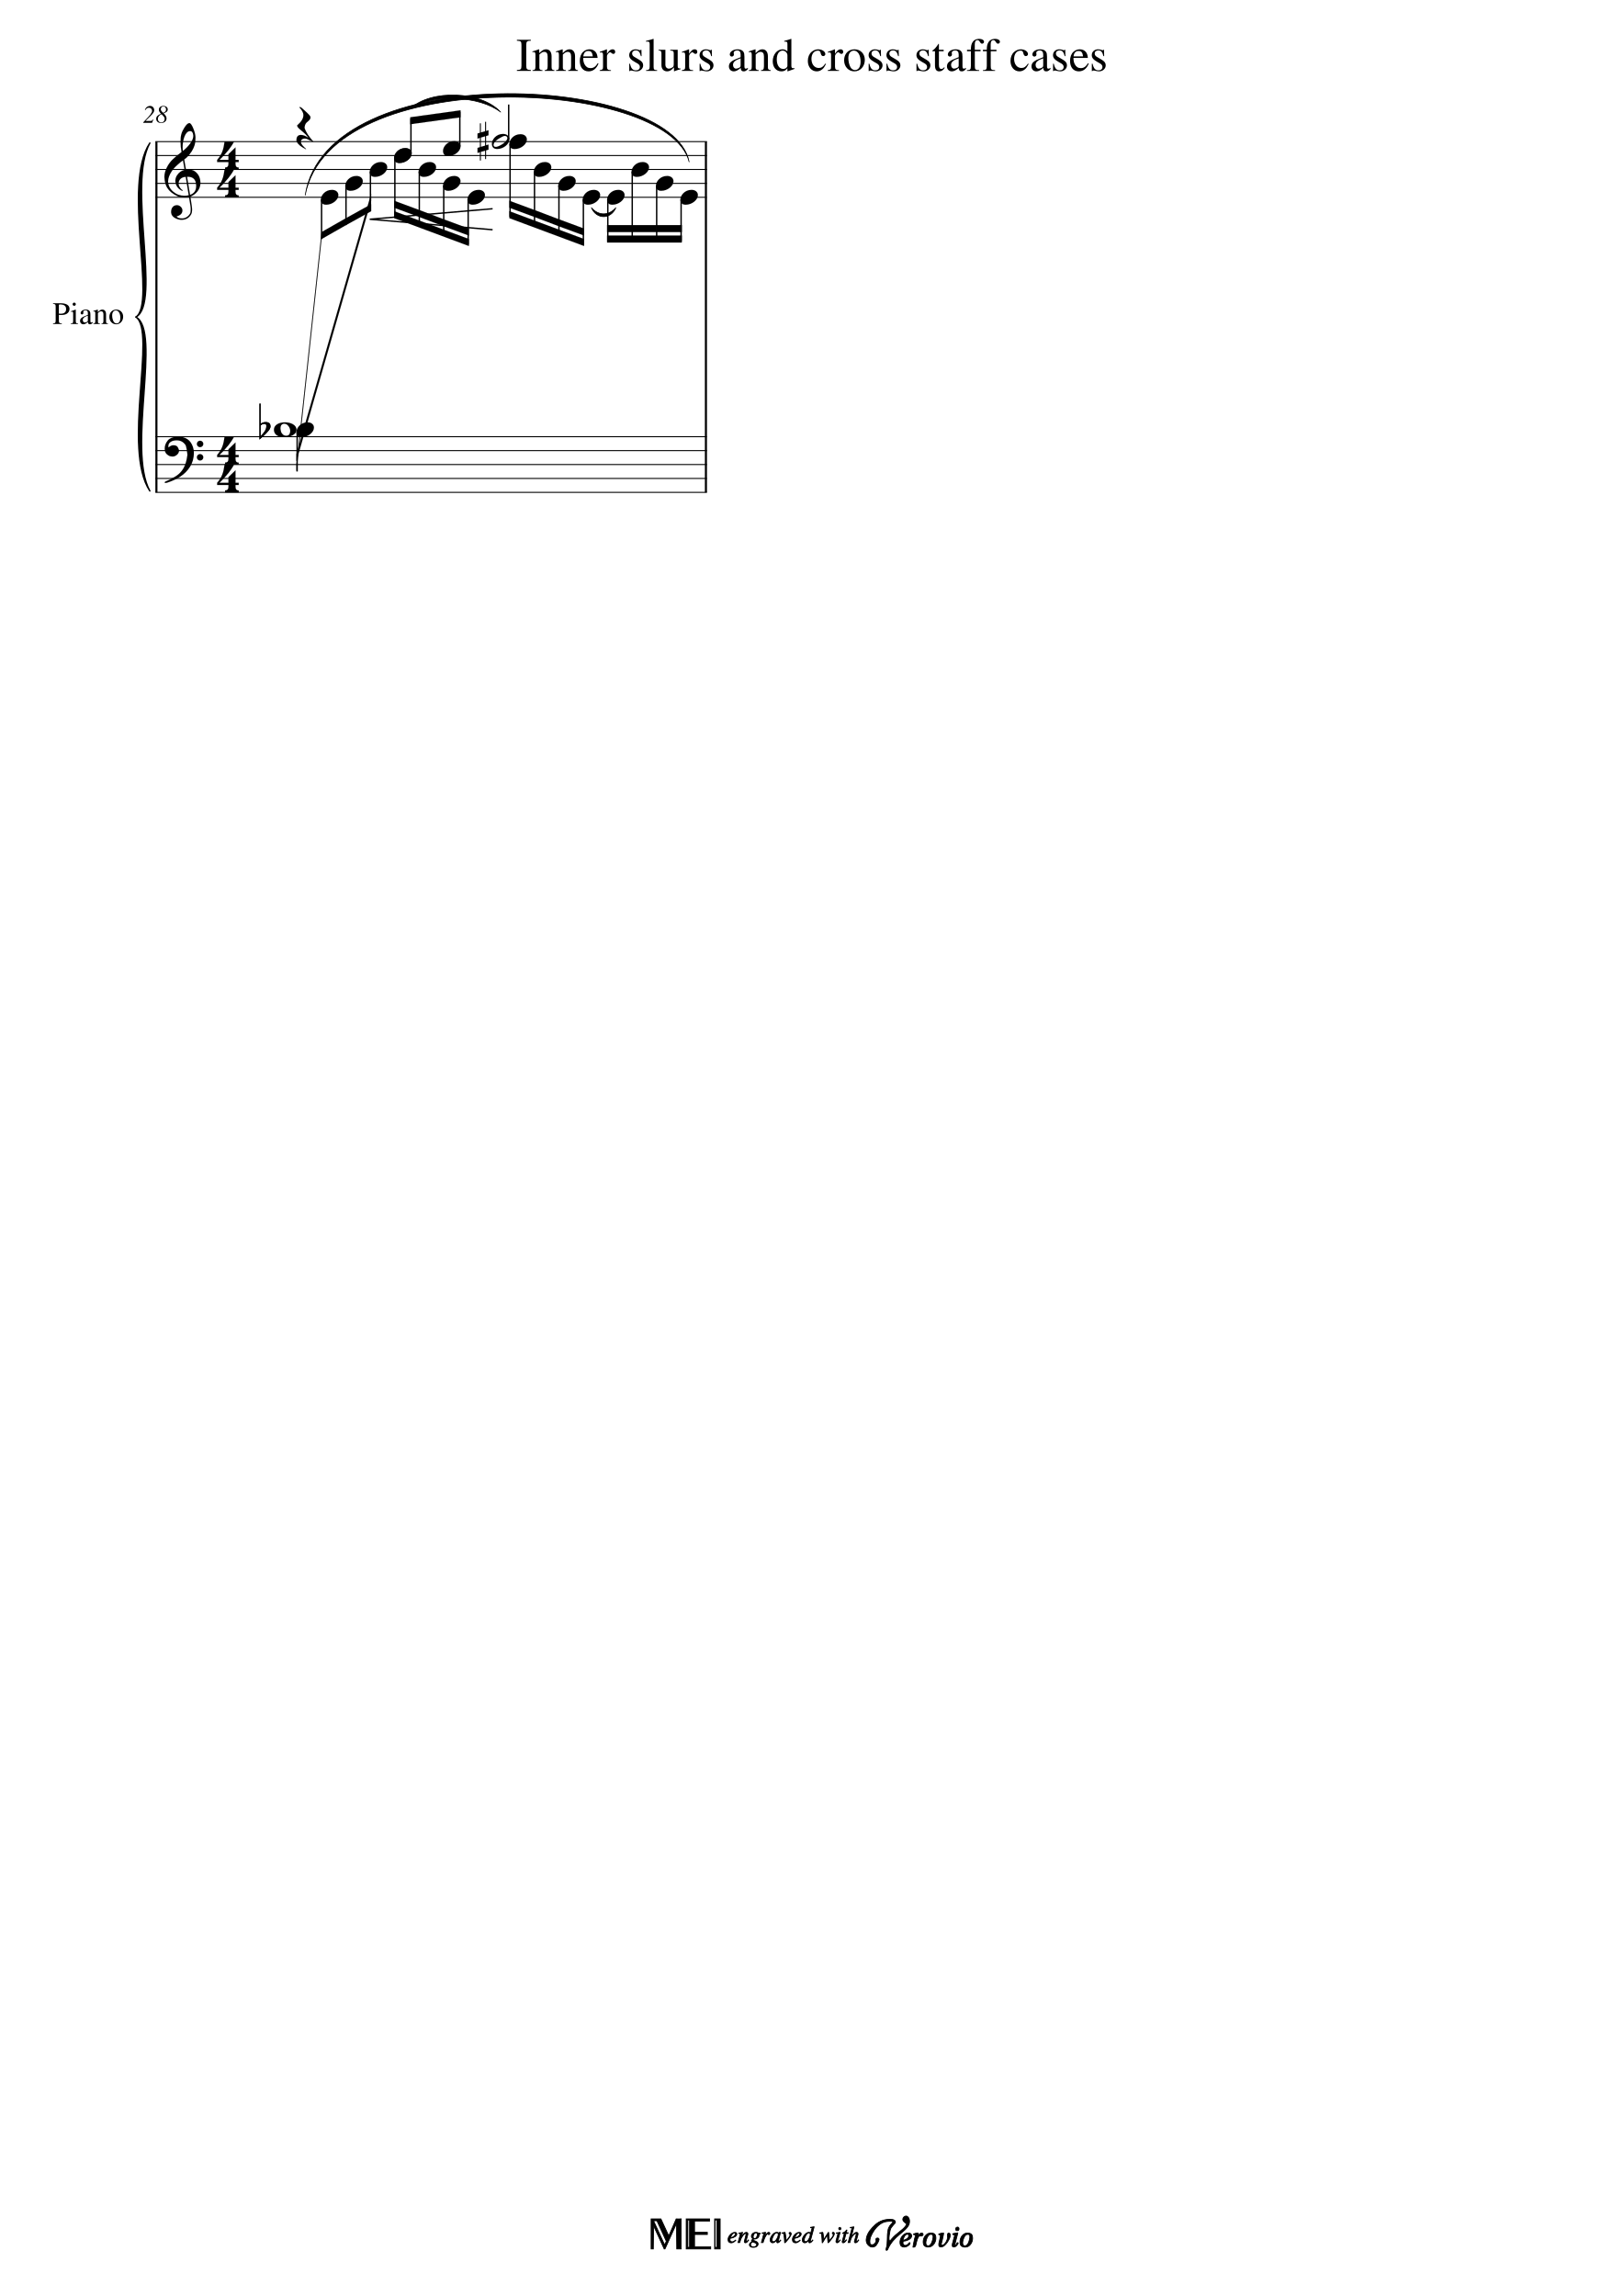
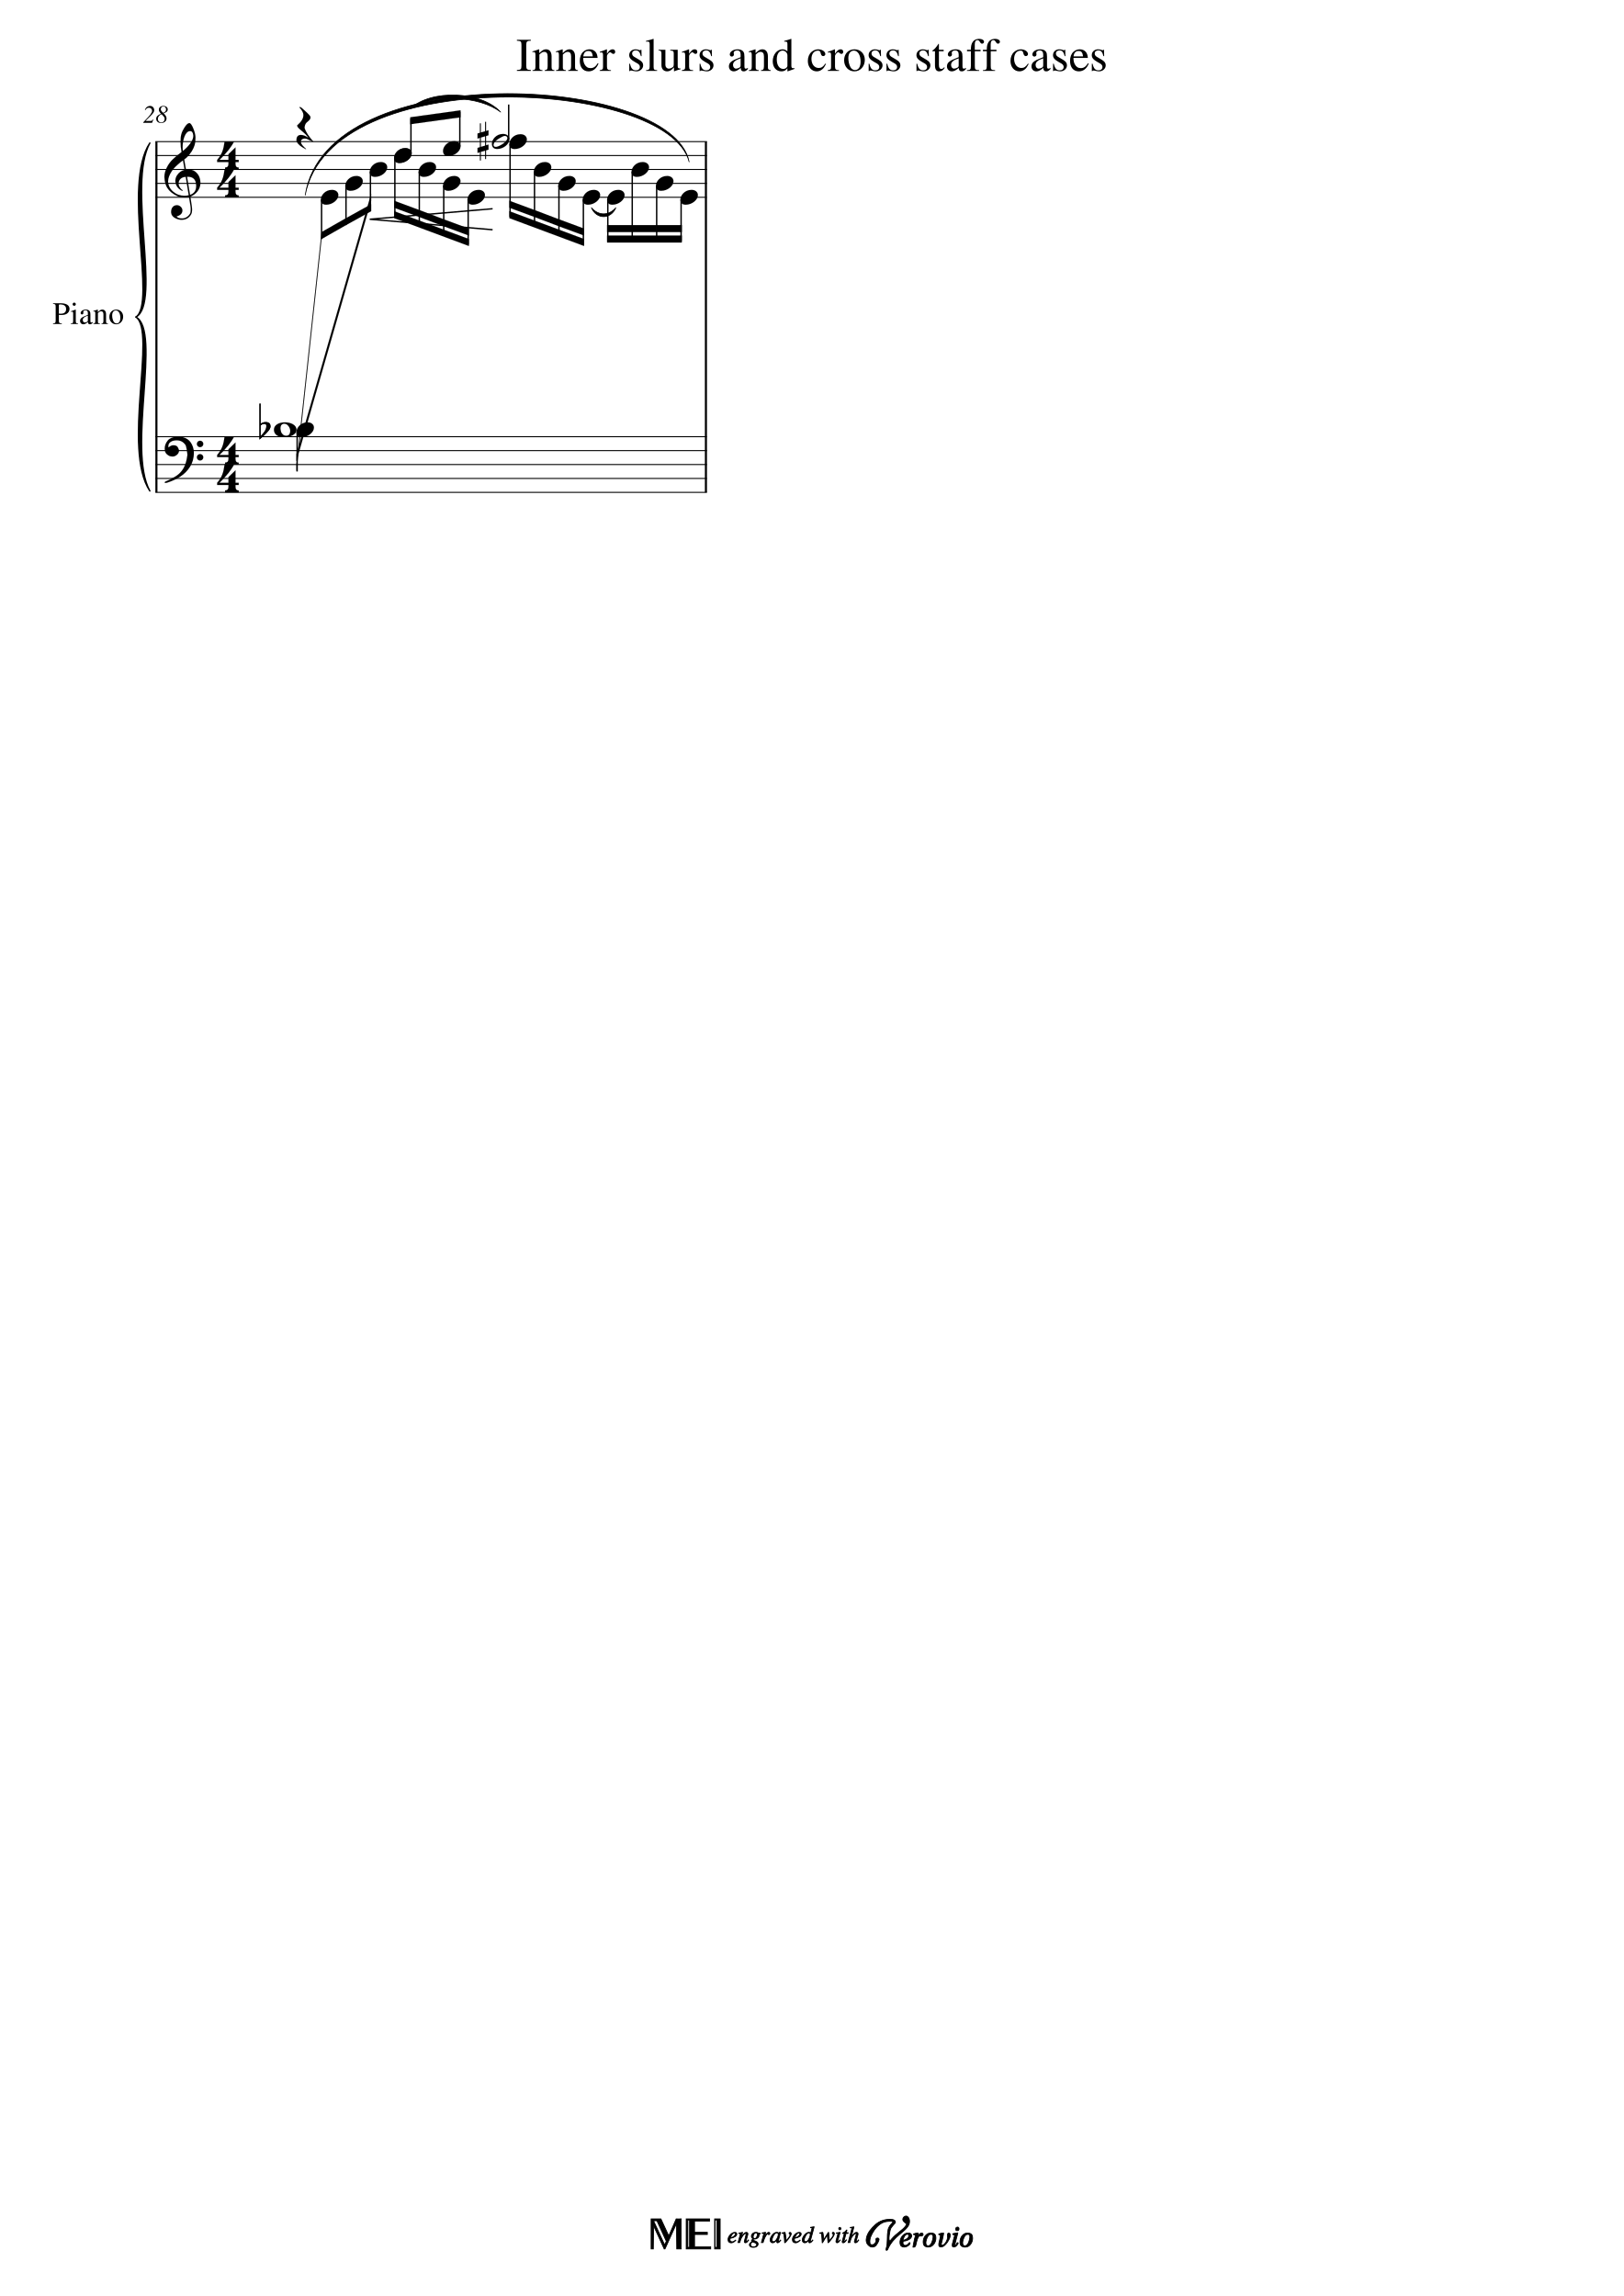
<svg xmlns="http://www.w3.org/2000/svg" xmlns:xlink="http://www.w3.org/1999/xlink" width="2100px" height="2970px" version="1.1" overflow="visible" id="docid">
  <defs>
    <g id="E050-docid">
      <path transform="scale(1,-1)" d="M441 -245c-23 -4 -48 -6 -76 -6c-59 0 -102 7 -130 20c-88 42 -150 93 -187 154c-26 44 -43 103 -48 176c0 6 -1 13 -1 19c0 54 15 111 45 170c29 57 65 106 110 148s96 85 153 127c-3 16 -8 46 -13 92c-4 43 -5 73 -5 89c0 117 16 172 69 257c34 54 64 82 89 82 c21 0 43 -30 69 -92s39 -115 41 -159v-15c0 -109 -21 -162 -67 -241c-13 -20 -63 -90 -98 -118c-13 -9 -25 -19 -37 -29l31 -181c8 1 18 2 28 2c58 0 102 -12 133 -35c59 -43 92 -104 98 -184c1 -7 1 -15 1 -22c0 -123 -87 -209 -181 -248c8 -57 17 -110 25 -162 c5 -31 6 -58 6 -80c0 -30 -5 -53 -14 -70c-35 -64 -88 -99 -158 -103c-5 0 -11 -1 -16 -1c-37 0 -72 10 -108 27c-50 24 -77 59 -80 105v11c0 29 7 55 20 76c18 28 45 42 79 44h6c49 0 93 -42 97 -87v-9c0 -51 -34 -86 -105 -106c17 -24 51 -36 102 -36c62 0 116 43 140 85 c9 16 13 41 13 74c0 20 -1 42 -5 67c-8 53 -18 106 -26 159zM461 939c-95 0 -135 -175 -135 -286c0 -24 2 -48 5 -71c50 39 92 82 127 128c40 53 60 100 60 140v8c-4 53 -22 81 -55 81h-2zM406 119l54 -326c73 25 110 78 110 161c0 7 0 15 -1 23c-7 95 -57 142 -151 142h-12 zM382 117c-72 -2 -128 -47 -128 -120v-7c2 -46 43 -99 75 -115c-3 -2 -7 -5 -10 -10c-70 33 -116 88 -123 172v11c0 68 44 126 88 159c23 17 49 29 78 36l-29 170c-21 -13 -52 -37 -92 -73c-50 -44 -86 -84 -109 -119c-45 -69 -67 -130 -67 -182v-13c5 -68 35 -127 93 -176 s125 -73 203 -73c25 0 50 3 75 9c-19 111 -36 221 -54 331z" />
    </g>
    <g id="E084-docid">
      <path transform="scale(1,-1)" d="M20 -78c84 97 114 180 134 329h170c-13 -32 -82 -132 -99 -151l-84 -97c-33 -36 -59 -63 -80 -81h162v102l127 123v-225h57v-39h-57v-34c0 -43 19 -65 57 -65v-34h-244v36c48 0 60 26 60 70v27h-203v39z" />
    </g>
    <g id="E4E5-docid">
      <path transform="scale(1,-1)" d="M107 292c-13 24 -30 49 -52 71c-1 1 0 2 0 3l-2 2c3 3 4 4 6 4c12 0 26 -7 40 -20s44 -40 89 -81c26 -24 28 -29 46 -47c4 -4 8 -9 10 -14c6 -8 8 -16 8 -27c0 -19 -12 -40 -36 -61c-28 -23 -49 -38 -61 -73c-4 -11 -7 -27 -10 -50c13 -43 34 -83 59 -121 c31 -47 59 -79 101 -129c-8 0 -26 7 -54 20l-62 29l-21 6l-23 1c-25 0 -45 -10 -60 -30l-4 -14l-1 -12c0 -33 20 -56 39 -78c8 -9 17 -18 26 -26c17 -15 27 -24 28 -30l-3 -3c-11 5 -19 10 -25 15c-9 3 -37 21 -45 26c-24 14 -45 32 -63 51c-19 21 -37 44 -37 71 c0 63 27 95 80 95c41 0 86 -18 136 -52c-19 26 -37 48 -55 66c-23 23 -48 44 -73 65c-28 23 -47 40 -58 53s-17 26 -18 39c75 64 113 125 113 183c0 27 -7 48 -18 68z" />
    </g>
    <g id="E0A4-docid">
      <path transform="scale(1,-1)" d="M0 -39c0 68 73 172 200 172c66 0 114 -37 114 -95c0 -84 -106 -171 -218 -171c-64 0 -96 30 -96 94z" />
    </g>
    <g id="E0A3-docid">
      <path transform="scale(1,-1)" d="M278 64c0 22 -17 39 -43 39c-12 0 -26 -3 -41 -10c-85 -43 -165 -94 -165 -156c5 -25 15 -32 49 -32c67 11 200 95 200 159zM0 -36c0 68 73 174 200 174c66 0 114 -39 114 -97c0 -84 -106 -173 -218 -173c-64 0 -96 32 -96 96z" />
    </g>
    <g id="E262-docid">
      <path transform="scale(1,-1)" d="M136 186v169h17v-164l44 14v-91l-44 -14v-165l44 12v-91l-44 -13v-155h-17v150l-76 -22v-155h-17v149l-43 -13v90l43 14v167l-43 -14v92l43 13v169h17v-163zM60 73v-167l76 22v168z" />
    </g>
    <g id="E062-docid">
      <path transform="scale(1,-1)" d="M582 -120c0 32 26 58 58 58s58 -26 58 -58s-26 -58 -58 -58s-58 26 -58 58zM582 120c0 32 26 58 58 58s58 -26 58 -58s-26 -58 -58 -58s-58 26 -58 58zM158 96c51 0 73 -14 88 -49l16 -39c0 -17 -2 -30 -7 -40c-3 -11 -10 -21 -19 -31c-17 -18 -49 -43 -84 -43 c-55 0 -77 13 -112 44c-24 21 -35 55 -35 100c0 46 14 81 32 112c30 52 71 79 137 93l36 6l26 2c154 0 235 -68 274 -182c11 -32 18 -68 18 -107c0 -103 -26 -182 -68 -250c-89 -145 -234 -230 -412 -288l-30 -5c-9 0 -14 3 -14 8c3 10 5 11 10 16c35 15 70 30 96 44l78 43 c96 57 162 136 197 258c9 33 17 60 22 100c3 22 5 35 6 39c-7 69 -16 115 -23 140s-4 22 -16 40c-8 12 -19 23 -31 34c-24 21 -62 44 -118 44c-48 0 -84 -8 -113 -28c-28 -19 -42 -44 -42 -73v-16c2 -5 3 -9 4 -11c24 22 52 39 84 39z" />
    </g>
    <g id="E260-docid">
      <path transform="scale(1,-1)" d="M20 110c32 16 54 27 93 27c26 0 35 -3 54 -13c13 -7 24 -20 27 -38l4 -25c0 -28 -16 -57 -45 -89c-23 -25 -39 -44 -65 -68l-88 -79v644h20v-359zM90 106c-32 0 -48 -10 -70 -29v-194c31 31 54 59 71 84c21 32 32 59 32 84c0 9 1 16 1 20c0 14 -3 21 -11 30l-8 3z" />
    </g>
    <g id="E0A2-docid">
      <path transform="scale(1,-1)" d="M198 133c102 0 207 -45 207 -133c0 -92 -118 -133 -227 -133c-101 0 -178 46 -178 133c0 88 93 133 198 133zM293 -21c0 14 -3 29 -8 44c-7 20 -18 38 -33 54c-20 21 -43 31 -68 31l-20 -2c-15 -5 -27 -14 -36 -28c-4 -9 -6 -17 -8 -24s-3 -16 -3 -27c0 -15 3 -34 9 -57 s18 -41 34 -55c15 -15 36 -23 62 -23c4 0 10 1 18 2c19 5 32 15 40 30s13 34 13 55z" />
    </g>
  </defs>
  <style type="text/css">#docid g.ending, #docid g.fing, #docid g.reh, #docid g.tempo {font-weight:bold;}#docid g.dir, #docid g.dynam, #docid g.mNum {font-style:italic;}#docid g.label {font-weight:normal;}#docid ellipse, #docid path, #docid polygon, #docid polyline, #docid rect {stroke:currentColor}</style>
  <svg class="definition-scale" color="black" font-family="Times, serif" viewBox="0 0 21000 29700">
    <g class="page-margin" transform="translate(500, 500)">
      <g id="iJ6YNS9" class="mdiv pageMilestone" />
      <g id="j6ERYJ7" class="score pageMilestone" />
      <g id="b1DL5G6B" class="system">
        <path d="M1523 1332 L1523 5869" stroke-width="27" />
        <g id="x1NPEU7Z" class="grpSym">
          <path d="M1438,5851 C1078,5311 1528,3781 1258,3601 C1591,3781 1141,5311 1438,5851" stroke-width="18" stroke-linecap="round" stroke-linejoin="round" />
          <path d="M1438,1350 C1141,1890 1591,3421 1258,3601 C1528,3421 1078,1890 1438,1350" stroke-width="18" stroke-linecap="round" stroke-linejoin="round" />
        </g>
        <g id="zWQ1X9" class="label">
          <text x="1105" y="3691" text-anchor="end" font-size="0px">
            <tspan id="bI38G66" class="text">
              <tspan font-size="405px">Piano</tspan>
            </tspan>
          </text>
        </g>
        <g id="o1RTEB7A" class="section systemMilestone" />
        <g id="fW4SW7P" class="measure">
          <g id="wGMJNIQ" class="mNum autogenerated">
            <text x="1510" y="1089" text-anchor="middle" font-size="0px">
              <tspan id="xIG9TQU" class="text">
                <tspan font-size="324px">28</tspan>
              </tspan>
            </text>
          </g>
          <g id="g17JWEWV" class="staff">
            <path d="M1510 1332 L8643 1332" stroke-width="13" />
            <path d="M1510 1512 L8643 1512" stroke-width="13" />
            <path d="M1510 1692 L8643 1692" stroke-width="13" />
            <path d="M1510 1872 L8643 1872" stroke-width="13" />
            <path d="M1510 2052 L8643 2052" stroke-width="13" />
            <g id="q12CL796" class="clef">
              <use xlink:href="#E050-docid" transform="translate(1627, 1872) scale(0.72, 0.72)" />
            </g>
            <g id="s2U1EVM" class="keySig" />
            <g id="u9JPIO" class="meterSig">
              <use xlink:href="#E084-docid" transform="translate(2294, 1512) scale(0.72, 0.72)" />
              <use xlink:href="#E084-docid" transform="translate(2294, 1872) scale(0.72, 0.72)" />
            </g>
            <g id="h11BYRB0" class="layer">
              <g id="iEPNT2P" class="rest">
                <use xlink:href="#E4E5-docid" transform="translate(3334, 1152) scale(0.72, 0.72)" />
              </g>
              <g id="j180F7IU" class="beam">
                <polygon points="4806,1017 5456,927 5456,1017 4806,1107" />
                <g id="ntp3tut" class="note">
                  <g class="notehead">
                    <use xlink:href="#E0A4-docid" transform="translate(4598, 1512) scale(0.72, 0.72)" />
                  </g>
                  <g id="aRA8GUK" class="stem">
                    <path d="M4815 1484 L4815 1035" stroke-width="18" />
                  </g>
                </g>
                <g id="l168SLSU" class="note">
                  <g class="notehead">
                    <use xlink:href="#E0A4-docid" transform="translate(5230, 1422) scale(0.72, 0.72)" />
                  </g>
                  <g id="b1AYFJ9P" class="stem">
                    <path d="M5447 1394 L5447 945" stroke-width="18" />
                  </g>
                </g>
              </g>
              <g id="ngxeh57" class="note">
                <g class="notehead">
                  <use xlink:href="#E0A3-docid" transform="translate(5862, 1332) scale(0.72, 0.72)" />
                </g>
                <g id="cUUYDUG" class="stem">
                  <path d="M6079 1304 L6079 852" stroke-width="18" />
                </g>
                <g id="n3L1BSY" class="accid">
                  <use xlink:href="#E262-docid" transform="translate(5676, 1332) scale(0.72, 0.72)" />
                </g>
              </g>
            </g>
          </g>
          <g id="oYFJ0C6" class="staff">
            <path d="M1510 5149 L8643 5149" stroke-width="13" />
            <path d="M1510 5329 L8643 5329" stroke-width="13" />
            <path d="M1510 5509 L8643 5509" stroke-width="13" />
            <path d="M1510 5689 L8643 5689" stroke-width="13" />
            <path d="M1510 5869 L8643 5869" stroke-width="13" />
            <g id="w9GV7CZ" class="clef">
              <use xlink:href="#E062-docid" transform="translate(1627, 5329) scale(0.72, 0.72)" />
            </g>
            <g id="yYTP4AR" class="keySig" />
            <g id="a1I2V25H" class="meterSig">
              <use xlink:href="#E084-docid" transform="translate(2294, 5329) scale(0.72, 0.72)" />
              <use xlink:href="#E084-docid" transform="translate(2294, 5689) scale(0.72, 0.72)" />
            </g>
            <g id="p6KLLMO" class="layer">
              <g id="q4CA8UL" class="beam">
                <polygon points="3334,5374 4300,2007 4300,2097 3334,5464" />
                <polygon points="3334,5509 3659,2502 3659,2592 3334,5599" />
                <polygon points="3659,2502 3975,2322 3975,2412 3659,2592" />
                <polygon points="3975,2322 4300,2142 4300,2232 3975,2412" />
                <g id="nk08i18" class="note">
                  <g class="notehead">
                    <use xlink:href="#E0A4-docid" transform="translate(3334, 5059) scale(0.72, 0.72)" />
                  </g>
                  <g id="d17EWFLB" class="stem">
                    <path d="M3343 5087 L3343 5599" stroke-width="18" />
                  </g>
                  <g id="s1IC15RP" class="accid">
                    <use xlink:href="#E260-docid" transform="translate(2856, 5059) scale(0.72, 0.72)" />
                  </g>
                </g>
                <g id="tBZ62SV" class="note">
                  <g class="notehead">
                    <use xlink:href="#E0A4-docid" transform="translate(3650, 2052) scale(0.72, 0.72)" />
                  </g>
                  <g id="eZWEOI5" class="stem">
                    <path d="M3659 2080 L3659 2592" stroke-width="18" />
                  </g>
                </g>
                <g id="uW4WKQ" class="note">
                  <g class="notehead">
                    <use xlink:href="#E0A4-docid" transform="translate(3966, 1872) scale(0.72, 0.72)" />
                  </g>
                  <g id="fXQFU55" class="stem">
                    <path d="M3975 1900 L3975 2412" stroke-width="18" />
                  </g>
                </g>
                <g id="vLC6GUE" class="note">
                  <g class="notehead">
                    <use xlink:href="#E0A4-docid" transform="translate(4282, 1692) scale(0.72, 0.72)" />
                  </g>
                  <g id="g11K35MU" class="stem">
                    <path d="M4291 1720 L4291 2232" stroke-width="18" />
                  </g>
                </g>
              </g>
              <g id="w1KCUVGJ" class="beam">
                <polygon points="4598,2322 5564,2682 5564,2592 4598,2232" />
                <polygon points="4598,2187 4923,2307 4923,2217 4598,2097" />
                <polygon points="4923,2307 5239,2427 5239,2337 4923,2217" />
                <polygon points="5239,2427 5564,2547 5564,2457 5239,2337" />
                <g id="xGUU4JQ" class="note">
                  <g class="notehead">
                    <use xlink:href="#E0A4-docid" transform="translate(4598, 1512) scale(0.72, 0.72)" />
                  </g>
                  <g id="h1NRSQV" class="stem">
                    <path d="M4607 1540 L4607 2304" stroke-width="18" />
                  </g>
                </g>
                <g id="yAUW6TF" class="note">
                  <g class="notehead">
                    <use xlink:href="#E0A4-docid" transform="translate(4914, 1692) scale(0.72, 0.72)" />
                  </g>
                  <g id="i1K5PWQO" class="stem">
                    <path d="M4923 1720 L4923 2424" stroke-width="18" />
                  </g>
                </g>
                <g id="z14DBQNG" class="note">
                  <g class="notehead">
                    <use xlink:href="#E0A4-docid" transform="translate(5230, 1872) scale(0.72, 0.72)" />
                  </g>
                  <g id="jF89DCD" class="stem">
                    <path d="M5239 1900 L5239 2544" stroke-width="18" />
                  </g>
                </g>
                <g id="a1QJ4FU1" class="note">
                  <g class="notehead">
                    <use xlink:href="#E0A4-docid" transform="translate(5546, 2052) scale(0.72, 0.72)" />
                  </g>
                  <g id="k1FISYPL" class="stem">
                    <path d="M5555 2080 L5555 2664" stroke-width="18" />
                  </g>
                </g>
              </g>
              <g id="b1XSZE2H" class="beam">
                <polygon points="6088,2322 7054,2682 7054,2592 6088,2232" />
                <polygon points="6088,2187 6413,2307 6413,2217 6088,2097" />
                <polygon points="6413,2307 6729,2427 6729,2337 6413,2217" />
                <polygon points="6729,2427 7054,2547 7054,2457 6729,2337" />
                <g id="c1IEYM10" class="note">
                  <g class="notehead">
                    <use xlink:href="#E0A4-docid" transform="translate(6088, 1332) scale(0.72, 0.72)" />
                  </g>
                  <g id="l1ABBN8W" class="stem">
                    <path d="M6097 1360 L6097 2304" stroke-width="18" />
                  </g>
                  <g id="dIZDUHE" class="accid" />
                </g>
                <g id="e1EHME80" class="note">
                  <g class="notehead">
                    <use xlink:href="#E0A4-docid" transform="translate(6404, 1692) scale(0.72, 0.72)" />
                  </g>
                  <g id="m12P1BRU" class="stem">
                    <path d="M6413 1720 L6413 2424" stroke-width="18" />
                  </g>
                </g>
                <g id="f1BEGS43" class="note">
                  <g class="notehead">
                    <use xlink:href="#E0A4-docid" transform="translate(6720, 1872) scale(0.72, 0.72)" />
                  </g>
                  <g id="nDW87ZK" class="stem">
                    <path d="M6729 1900 L6729 2544" stroke-width="18" />
                  </g>
                </g>
                <g id="nusapwi" class="note">
                  <g class="notehead">
                    <use xlink:href="#E0A4-docid" transform="translate(7036, 2052) scale(0.72, 0.72)" />
                  </g>
                  <g id="o1QUDUF9" class="stem">
                    <path d="M7045 2080 L7045 2664" stroke-width="18" />
                  </g>
                </g>
              </g>
              <g id="h1WRIV4E" class="beam">
                <polygon points="7352,2637 8318,2637 8318,2547 7352,2547" />
                <polygon points="7352,2502 7677,2502 7677,2412 7352,2412" />
                <polygon points="7677,2502 7993,2502 7993,2412 7677,2412" />
                <polygon points="7993,2502 8318,2502 8318,2412 7993,2412" />
                <g id="nwzlx40" class="note">
                  <g class="notehead">
                    <use xlink:href="#E0A4-docid" transform="translate(7352, 2052) scale(0.72, 0.72)" />
                  </g>
                  <g id="p1YCXJ73" class="stem">
                    <path d="M7361 2080 L7361 2619" stroke-width="18" />
                  </g>
                </g>
                <g id="jQFEFEK" class="note">
                  <g class="notehead">
                    <use xlink:href="#E0A4-docid" transform="translate(7668, 1692) scale(0.72, 0.72)" />
                  </g>
                  <g id="q1XPOA9B" class="stem">
                    <path d="M7677 1720 L7677 2619" stroke-width="18" />
                  </g>
                </g>
                <g id="kOVASEE" class="note">
                  <g class="notehead">
                    <use xlink:href="#E0A4-docid" transform="translate(7984, 1872) scale(0.72, 0.72)" />
                  </g>
                  <g id="rG2INEF" class="stem">
                    <path d="M7993 1900 L7993 2619" stroke-width="18" />
                  </g>
                </g>
                <g id="nub8m7a" class="note">
                  <g class="notehead">
                    <use xlink:href="#E0A4-docid" transform="translate(8300, 2052) scale(0.72, 0.72)" />
                  </g>
                  <g id="sDC845L" class="stem">
                    <path d="M8309 2080 L8309 2619" stroke-width="18" />
                  </g>
                </g>
              </g>
            </g>
            <g id="m81K135" class="layer">
              <g id="n2N7U24" class="note">
                <g class="notehead">
                  <use xlink:href="#E0A2-docid" transform="translate(3043, 5059) scale(0.72, 0.72)" />
                </g>
                <g id="o1FK4NGH" class="accid">
                  <use xlink:href="#E260-docid" transform="translate(2856, 5059) scale(0.72, 0.72)" />
                </g>
              </g>
            </g>
          </g>
          <g id="p1AX0ZDE" class="slur">
            <path d="M4806,905 C5077,652 5724,676 5975,950 C5700,736 5097,712 4806,905" stroke-width="9" stroke-linecap="round" stroke-linejoin="round" />
          </g>
          <g id="qI1DT7K" class="slur">
-             <path d="M3447,2025 C3727,245 8190,450 8413,1594 C8140,510 3775,305 3447,2025" stroke-width="9" stroke-linecap="round" stroke-linejoin="round" />
+             <path d="M3447,2025 C3727,231 8190,463 8413,1594 C8140,521 3775,291 3447,2025" stroke-width="9" stroke-linecap="round" stroke-linejoin="round" />
          </g>
          <g id="rJ8GLXL" class="hairpin">
            <polyline stroke-width="18" stroke-linecap="square" stroke-linejoin="miter" fill="none" points="5862,2471 4282,2336 5862,2201 " />
          </g>
          <g id="s1HUMGE0" class="tie">
            <path d="M7149,2187 C7241,2293 7373,2293 7465,2187 C7399,2341 7215,2341 7149,2187" stroke-width="9" stroke-linecap="round" stroke-linejoin="round" />
          </g>
          <g id="e36A7UB" class="barLine">
            <path d="M8630 1332 L8630 2052" stroke-width="27" />
            <path d="M8630 5149 L8630 5869" stroke-width="27" />
            <path d="M8630 2052 L8630 5149" stroke-width="27" />
          </g>
        </g>
        <g id="c10PAP45" class="systemMilestoneEnd o1RTEB7A" />
      </g>
      <g id="dPPZBXY" class="pageMilestoneEnd j6ERYJ7" />
      <g id="e6C4ZMJ" class="pageMilestoneEnd iJ6YNS9" />
      <g id="l1KT7QAW" class="pgHead autogenerated">
        <text font-size="0px">
          <tspan id="mMRH0VO" class="rend" x="10000" y="417" text-anchor="middle">
            <tspan id="nYOSRMB" class="rend">
              <tspan id="o1HHM1JI" class="text">
                <tspan font-size="607px">Inner slurs and cross staff cases</tspan>
              </tspan>
            </tspan>
          </tspan>
        </text>
      </g>
      <g id="fA9N9Z2" class="pgFoot autogenerated">
        <g id="gB13UK1" class="fig">
          <g class="svg" transform="translate(7750, 28099) scale(10, 10)">
            <g>
              <path fill="#000000" d="M 17.113,49.265 V 10.368 h 12.697 c 3.289,7.337 6.713,14.61 10.127,21.889 3.42,-7.485 6.256,-14.205 9.589,-21.91 2.436,0.104 4.317,0.085 6.484,-0.058 V 49.264 H 50.274 C 50.145,38.356 50.016,27.448 49.887,16.54 45.003,27.315 39.967,38.434 35.084,49.209 34.679,49.344 34.427,49.136 34.022,49.271 29.466,39.331 24.91,29.391 20.354,19.451 20.224,29.389 20.095,39.327 19.965,49.264 H 17.113 Z M 36.754,39.325 C 32.721,30.513 28.688,21.701 24.655,12.889 22.531,12.751 22.657,12.71 20.714,12.814 v 0.966 c 4.613,9.998 9.609,20.749 13.873,30.082 0.722,-1.513 1.445,-3.025 2.167,-4.538 z m 25.738,9.94 c 0,-12.966 0,-25.931 0,-38.897 10.084,0 20.169,0 30.253,0 0,0.96 0,1.921 0,2.881 -6.483,0 -12.966,0 -19.448,0 0,4.802 0,9.604 0,14.406 5.522,0 11.045,0 16.567,0 0,0.96 0,1.921 0,2.881 -5.522,0 -11.045,0 -16.567,0 0,5.282 0,10.565 0,15.847 6.963,0 13.926,0 20.889,0 0,0.96 0,1.921 0,2.881 -10.565,0 -21.129,0 -31.694,0 z m 4.322,-2.161 c 0,-11.765 0,-23.53 0,-35.295 -0.72,0 -1.441,0 -2.161,0 0,11.765 0,23.53 0,35.295 0.72,0 1.441,0 2.161,0 z m 32.414,2.161 c 0,-12.966 0,-25.931 0,-38.897 2.401,0 4.802,0 7.203,0 0,12.966 0,25.931 0,38.897 -2.401,0 -4.802,0 -7.203,0 z m 2.881,-2.161 c 0,-11.765 0,-23.53 0,-35.295 -0.72,0 -1.441,0 -2.161,0 0,11.765 0,23.53 0,35.295 0.72,0 1.441,0 2.161,0 z" />
              <path fill="#000000" d="m 346.3,6.7 c -3.1,0.5 -4.9,4.4 -2.7,6.8 1.2,1.4 2.7,2.4 4.1,3.5 -2.4,5.3 -7.7,8.3 -11.9,12.1 -3.7,2.8 -7,6.2 -9.7,9.9 -2.2,-0.8 -0.915,-7.719 -0.627,-9.5 0.288,-1.781 0.727,-6.4 2.927,-8.7 1.3,-1.9 3,-3.5 4.5,-5.2 1.2,-3.4 -3.2,-4.9 -5.8,-4.6 -7.3,-0.5 -14.6,2 -20,6.8 -5,4.6 -10,10.1 -11.5,17 -0.9,3.5 -0.2,7.5 2.8,9.9 2.5,2.8 7.4,2.9 9.8,-0.2 1.7,-2.3 3.2,-4.8 3.8,-7.6 -0.1,-2.6 -4.4,-2.3 -4.3,0.2 1.2,2.4 -0.9,4.7 -2.7,6.2 -1.7,0.9 -4.7,0.7 -4.8,-1.7 -1,-5.8 2.1,-11.3 5.2,-16.1 4,-5.8 9.8,-11.2 17.2,-11.8 1.6,0 8.1,-1.2 6.8,1.4 -2.8,2.8 -5.6,6.1 -6,10.3 -1.6,7.7 0.1,15.7 -2.3,23.2 -1.1,3.9 2,2.6 2.5,0.2 3.3,-7.4 8.9,-13.4 15.1,-18.5 4.2,-3.9 9.5,-7.1 11.9,-12.6 1.3,-3.6 1.2,-9 -2.7,-10.9 -0.504,-0.177 -1.07,-0.165 -1.6,-0.1 z m 66,14.5 c -2,0.8 -1.8,4.9 0.8,4.4 3.4,0.4 2.9,-6.2 -0.8,-4.4 z m 0.6,7.3 c -1.3,0.5 -7.6,0.5 -5.4,2.2 4,-0.3 0.7,4.5 0.6,6.7 -0.4,2.9 -2.4,5.9 -1.2,8.8 2.7,1.7 5.6,-0.8 6.8,-3.2 1.6,-1.4 -0.5,-3 -1.2,-0.9 -0.4,0.8 -2.4,3.5 -2.6,1.8 1.1,-5 2.7,-9.9 3.9,-14.9 l -0.1,-0.5 h -0.9 z m -65.1,0.2 c -6.5,1.6 -10.5,9.5 -8.2,15.7 2.1,3.4 7.4,2.9 10.1,0.4 2,-0.2 3.6,-5.3 1,-3.4 -1.4,2 -4,4.2 -6.5,2.8 -2.2,-1.9 -1.9,-5.7 1.7,-5.3 3.1,-0.9 6.9,-2.1 8.1,-5.5 0.9,-2.7 -1.6,-5.2 -4.3,-4.8 h -1.1 -0.7 z m 13.6,0 c -2.2,0 -8.5,1.8 -2.9,2.3 0.9,1.9 -1,4.9 -1.1,7.2 -0.5,2.9 -1.4,5.7 -1.7,8.7 3.7,0.7 3.8,-2.6 4.4,-5.3 0.9,-3.3 1.6,-7 4.1,-9.5 2.4,1.6 6.8,-0.7 3.7,-3.4 -2.9,-0.5 -4.8,2.4 -6.2,4.3 0,-1.2 2.4,-5 -0.2,-4.3 z m 15.8,0 c -6.4,1.3 -9.6,9.1 -7.7,14.9 1.9,4 7.7,3.9 11,1.7 4.1,-3 6,-8.9 4.4,-13.7 -1.3,-3 -4.8,-3.2 -7.6,-3 z m 17,0 c -2.3,0 -8.8,1.9 -3,2.4 0.4,2.5 -1,5.7 -1.4,8.4 -0.7,2.4 -1.8,7.5 2.1,7.2 3.8,-0.1 6.5,-3.5 8.5,-6.3 2,-3.2 4.5,-7 3.3,-10.9 -3.7,-3 -3.6,2.6 -3.1,5.1 -0.7,3.8 -2.7,7.9 -6.2,9.8 -3.6,0.6 -1,-4.3 -0.8,-6.1 0.6,-3.2 1.6,-6.3 1.9,-9.5 h -1.1 z m 30.6,0 c -6.3,1.2 -9.5,8.9 -7.8,14.7 1.5,4 7.2,4.2 10.5,2.4 4.6,-2.8 6.6,-9.3 4.8,-14.3 -1.4,-2.8 -4.8,-3 -7.5,-2.8 z m -75.4,1.7 c 2.1,1.5 0.2,4.7 -1.6,5.7 -1.1,0.4 -5.5,3.4 -4.6,0.7 0.8,-2.7 2.2,-6.2 5.3,-6.6 l 0.9,0.1 z m 30.8,0 c 2.6,1.5 1.3,5.2 0.8,7.6 -0.8,2.7 -1.9,5.9 -4.7,7.1 -5.1,0.8 -4,-5.8 -2.8,-8.8 1,-2.8 3,-6.8 6.7,-5.8 z m 47.1,-0.1 c 2.9,0.7 2,4.7 1.5,6.8 -0.7,3 -1.8,6.7 -5,8 -4.7,0.8 -4,-5.1 -3,-7.9 0.9,-3 2.7,-7.3 6.5,-6.8 z" />
              <g>
                <path d="m 116.566,37.118 q 0,-3.252 2.93,-6.299 2.9,-3.047 5.991,-3.047 1.143,0 1.816,0.527 0.674,0.527 0.674,1.567 0,2.109 -2.476,3.618 -2.461,1.494 -5.186,1.831 l -0.835,0.103 q -0.19,0.601 -0.264,0.967 -0.073,0.352 -0.073,0.894 0,1.289 0.835,2.007 0.85,0.718 2.007,0.718 1.099,0 2.329,-0.732 0.703,-0.425 2.036,-1.523 l 0.381,0.337 q -0.659,0.835 -1.89,1.714 -2.183,1.567 -4.38,1.567 -1.553,0 -2.725,-1.099 -1.172,-1.099 -1.172,-3.149 z m 3.12,-2.358 q 2.798,-0.41 4.556,-1.963 Q 126,31.229 126,29.691 q 0,-0.557 -0.264,-0.879 -0.264,-0.337 -0.776,-0.337 -0.952,0 -1.875,0.82 -0.908,0.806 -1.641,1.831 -0.776,1.201 -1.23,2.3 -0.249,0.586 -0.527,1.333 z" />
                <path d="m 129.472,41 2.534,-9.053 q 0.322,-1.143 0.366,-1.377 0.059,-0.249 0.059,-0.527 0,-0.425 -0.249,-0.659 -0.234,-0.249 -0.938,-0.249 -0.176,0 -0.352,0.029 -0.161,0.015 -0.366,0.044 v -0.498 q 0.952,-0.146 1.348,-0.22 0.41,-0.073 0.879,-0.176 l 2.622,-0.571 q 0.088,0.059 0.117,0.132 l -1.948,6.299 q 1.787,-2.739 2.988,-4.072 2.109,-2.358 3.779,-2.358 0.645,0 1.113,0.249 0.894,0.483 0.894,1.743 0,0.352 -0.073,0.732 -0.073,0.381 -0.19,0.82 l -1.919,7.017 q -0.059,0.22 -0.132,0.542 -0.073,0.308 -0.073,0.439 0,0.22 0.103,0.396 0.103,0.176 0.337,0.176 0.381,0 0.879,-0.439 0.498,-0.454 1.626,-1.919 l 0.425,0.381 q -1.201,1.626 -1.904,2.285 -1.201,1.157 -2.3,1.157 -0.498,0 -0.967,-0.322 -0.454,-0.337 -0.454,-1.201 0,-0.249 0.029,-0.527 0.044,-0.278 0.103,-0.483 l 1.846,-7.119 q 0.146,-0.586 0.19,-0.952 0.059,-0.381 0.059,-0.542 0,-0.352 -0.176,-0.601 -0.161,-0.264 -0.586,-0.264 -1.099,0 -2.769,1.992 -0.981,1.187 -1.992,2.827 -0.776,1.274 -1.23,2.49 Q 132.709,37.821 131.742,41 Z" />
                <path d="m 149.13,33.5 q 0,0.908 0.278,1.45 0.469,0.894 1.685,0.894 1.318,0 2.344,-1.67 1.04,-1.685 1.04,-3.706 0,-0.967 -0.425,-1.509 -0.425,-0.557 -1.274,-0.557 -1.641,0 -2.651,1.743 -0.996,1.743 -0.996,3.354 z m 0.513,13.066 q 1.743,0 2.886,-0.835 1.157,-0.835 1.157,-1.992 0,-0.879 -0.601,-1.479 -0.322,-0.322 -1.04,-0.688 -0.601,-0.293 -2.036,-0.835 -1.421,-0.557 -1.641,-0.557 -0.381,0 -1.479,1.011 -1.099,1.025 -1.099,2.314 0,1.948 1.685,2.681 0.879,0.381 2.168,0.381 z m -5.479,-2.681 q 0,-1.099 0.835,-2.095 0.85,-0.981 2.681,-1.963 -0.366,-0.234 -0.601,-0.483 -0.234,-0.264 -0.234,-0.688 0,-0.601 0.835,-1.377 0.469,-0.439 1.523,-1.157 -0.938,-0.352 -1.611,-0.996 -0.82,-0.864 -0.82,-2.241 0,-2.212 1.729,-3.677 1.729,-1.465 4.277,-1.465 1.333,0 2.256,0.425 0.923,0.41 1.084,0.688 h 1.978 v 1.172 h -1.494 q 0.088,0.322 0.132,0.586 0.044,0.264 0.044,0.747 0,2.373 -1.846,3.735 -1.831,1.362 -3.955,1.362 -0.22,0 -0.41,-0.015 -0.19,-0.029 -0.469,-0.088 -0.22,0 -0.601,0.425 -0.396,0.425 -0.396,0.762 0,0.498 3.223,1.699 3.208,1.216 3.208,3.56 0,1.758 -1.611,3.076 -1.611,1.333 -4.863,1.333 -2.256,0 -3.574,-0.967 -1.318,-0.967 -1.318,-2.358 z" />
                <path d="m 165.038,27.67 q 0.132,0 0.176,0.088 0.059,0.073 0.059,0.176 -0.015,0.146 -0.029,0.22 l -1.465,5.669 0.322,-0.63 q 1.055,-2.065 2.461,-3.765 1.421,-1.714 2.695,-1.714 0.688,0 1.055,0.454 0.381,0.454 0.381,1.04 0,0.659 -0.381,1.099 -0.366,0.425 -1.025,0.425 -0.454,0 -0.688,-0.176 -0.234,-0.176 -0.366,-0.41 l -0.176,-0.322 q -0.059,-0.088 -0.146,-0.132 -0.073,-0.059 -0.19,-0.059 -0.571,0 -1.655,1.597 -1.069,1.597 -1.919,3.457 -0.513,1.128 -1.143,2.988 Q 162.606,38.847 161.947,41 h -2.256 l 2.432,-8.818 q 0.205,-0.762 0.322,-1.362 0.132,-0.601 0.132,-0.981 0,-0.439 -0.22,-0.674 -0.22,-0.234 -0.762,-0.234 -0.176,0 -0.439,0.029 -0.264,0.029 -0.63,0.073 v -0.483 l 0.586,-0.117 q 1.143,-0.234 2.49,-0.498 1.362,-0.264 1.436,-0.264 z" />
                <path d="m 181.518,30.424 q 0,-1.055 -0.483,-1.553 -0.483,-0.498 -1.172,-0.498 -2.388,0 -4.438,3.662 -1.802,3.223 -1.802,5.552 0,1.172 0.498,1.714 0.513,0.527 1.26,0.527 2.212,0 4.263,-3.56 1.875,-3.237 1.875,-5.845 z m -1.831,-2.71 q 1.157,0 1.787,0.601 0.337,0.322 0.527,0.85 l 0.073,0.205 0.322,-1.113 q 0.059,-0.19 0.103,-0.249 0.044,-0.073 0.205,-0.088 l 1.655,-0.19 q 0.132,0 0.146,0.059 0.029,0.044 0,0.176 -0.059,0.19 -0.088,0.308 -0.029,0.103 -0.088,0.308 l -1.348,5.244 q -0.439,1.714 -0.747,2.959 -0.542,2.256 -0.542,2.578 0,0.205 0.103,0.308 0.117,0.088 0.278,0.088 0.132,0 0.278,-0.088 0.161,-0.088 0.381,-0.264 l 0.249,-0.205 q 0.117,-0.103 0.264,-0.234 0.146,-0.146 0.352,-0.352 l 0.908,-0.938 0.352,0.308 q -1.523,1.948 -2.446,2.651 -0.923,0.688 -1.758,0.688 -0.542,0 -0.85,-0.381 -0.293,-0.381 -0.293,-0.952 0,-0.527 0.19,-1.509 0.205,-0.996 0.396,-1.67 -0.264,0.439 -0.894,1.289 -0.615,0.835 -1.523,1.626 -1.069,0.952 -2.051,1.348 -0.762,0.264 -1.465,0.264 -1.187,0 -2.153,-0.967 -0.967,-0.981 -0.967,-2.769 0,-3.076 2.754,-6.416 2.842,-3.472 5.889,-3.472 z" />
                <path d="m 196.664,27.772 q 0.82,0 1.26,0.586 0.439,0.586 0.439,1.333 0,1.978 -3.911,6.929 -3.706,4.702 -4.438,4.702 -0.22,0 -0.293,-0.601 -0.044,-0.337 -0.044,-1.143 0,-0.981 -0.19,-3.325 -0.19,-2.344 -0.366,-3.472 -0.366,-2.476 -0.718,-3.193 -0.352,-0.718 -1.333,-0.718 -0.161,0 -0.381,0.015 -0.205,0.015 -0.483,0.044 v -0.381 q 0.439,-0.088 1.846,-0.396 1.406,-0.308 1.494,-0.337 l 0.483,-0.146 q 0.205,-0.059 0.322,0.234 0.117,0.278 0.293,1.055 0.557,2.549 0.835,5.024 0.176,1.538 0.352,4.556 l 0.483,-0.513 q 1.509,-1.597 3.018,-3.794 1.509,-2.197 1.509,-3.105 0,-0.454 -0.659,-1.084 -0.659,-0.645 -0.659,-1.172 0,-0.483 0.322,-0.791 0.337,-0.308 0.82,-0.308 z" />
                <path d="m 199.828,37.118 q 0,-3.252 2.93,-6.299 2.9,-3.047 5.991,-3.047 1.143,0 1.816,0.527 0.674,0.527 0.674,1.567 0,2.109 -2.476,3.618 -2.461,1.494 -5.186,1.831 l -0.835,0.103 q -0.19,0.601 -0.264,0.967 -0.073,0.352 -0.073,0.894 0,1.289 0.835,2.007 0.85,0.718 2.007,0.718 1.099,0 2.329,-0.732 0.703,-0.425 2.036,-1.523 l 0.381,0.337 q -0.659,0.835 -1.89,1.714 -2.183,1.567 -4.38,1.567 -1.553,0 -2.725,-1.099 -1.172,-1.099 -1.172,-3.149 z m 3.12,-2.358 q 2.798,-0.41 4.556,-1.963 1.758,-1.567 1.758,-3.105 0,-0.557 -0.264,-0.879 -0.264,-0.337 -0.776,-0.337 -0.952,0 -1.875,0.82 -0.908,0.806 -1.641,1.831 -0.776,1.201 -1.23,2.3 -0.249,0.586 -0.527,1.333 z" />
                <path d="m 215.238,37.602 q 0,0.894 0.41,1.567 0.41,0.659 1.392,0.659 2.095,0 4.028,-3.369 1.816,-3.164 1.816,-5.991 0,-0.894 -0.293,-1.479 -0.293,-0.586 -1.187,-0.586 -2.227,0 -4.307,3.604 -1.86,3.223 -1.86,5.596 z m 6.006,-9.888 q 1.157,0 1.641,0.557 0.278,0.322 0.439,1.099 l 1.67,-6.006 q 0.073,-0.249 0.088,-0.439 0.029,-0.205 0.029,-0.352 0,-0.571 -0.22,-0.718 -0.205,-0.146 -0.601,-0.146 -0.249,0 -0.469,0.015 -0.205,0.015 -0.557,0.044 v -0.483 q 1.655,-0.22 4.585,-0.762 l 0.132,0.146 -0.029,0.161 -2.812,10.532 -1.919,6.973 q -0.059,0.234 -0.103,0.439 -0.029,0.19 -0.029,0.352 0,0.396 0.19,0.513 0.205,0.117 0.352,0.117 0.425,0 1.201,-0.747 0.454,-0.454 1.245,-1.406 l 0.337,0.322 -0.205,0.308 q -0.542,0.806 -1.392,1.641 -1.509,1.479 -2.71,1.479 -0.396,0 -0.718,-0.176 -0.601,-0.352 -0.601,-1.26 0,-0.308 0.088,-0.981 0.088,-0.674 0.264,-1.465 -1.113,1.699 -2.446,2.783 -1.318,1.084 -2.886,1.084 -1.274,0 -2.227,-0.908 -0.952,-0.908 -0.952,-2.798 0,-3.193 2.93,-6.562 2.915,-3.354 5.684,-3.354 z" />
                <path d="m 254.13,29.53 q 0,1.23 -1.187,3.252 -0.659,1.128 -1.86,2.739 -1.23,1.655 -2.534,3.267 -2.065,2.549 -2.432,2.549 -0.161,0 -0.205,-0.132 -0.044,-0.132 -0.117,-0.894 l -0.864,-9.126 -6.079,9.961 q -0.044,0.088 -0.117,0.117 -0.059,0.029 -0.132,0.029 l -0.205,-0.044 -0.029,-0.132 -0.176,-3.618 q -0.059,-1.216 -0.176,-2.505 -0.103,-1.304 -0.205,-2.256 -0.308,-2.651 -0.659,-3.252 -0.337,-0.601 -1.26,-0.601 -0.176,0 -0.352,0.015 -0.176,0 -0.366,0.029 v -0.425 q 0.601,-0.103 1.143,-0.22 0.557,-0.117 1.216,-0.264 l 1.377,-0.352 q 0.498,0 1.011,4.175 0.278,2.285 0.498,5.2 l 5.757,-9.097 q 0.059,-0.117 0.146,-0.19 0.088,-0.088 0.205,-0.088 0.132,0 0.176,0.088 0.044,0.088 0.059,0.264 l 0.981,10.591 q 0.103,-0.132 1.626,-2.065 1.523,-1.948 1.597,-2.065 1.099,-1.582 1.465,-2.446 0.234,-0.557 0.234,-1.084 0,-0.205 -0.059,-0.381 -0.059,-0.19 -0.278,-0.396 L 251.874,29.75 q -0.19,-0.19 -0.337,-0.41 -0.132,-0.234 -0.132,-0.542 0,-0.366 0.249,-0.747 0.264,-0.381 0.938,-0.381 0.542,0 1.04,0.439 0.498,0.425 0.498,1.421 z" />
                <path d="m 261.176,24.521 q -0.601,0 -1.025,-0.469 -0.425,-0.469 -0.425,-1.128 0,-0.674 0.425,-1.143 0.425,-0.469 1.025,-0.469 0.601,0 1.025,0.469 0.439,0.469 0.439,1.143 0,0.674 -0.439,1.143 -0.425,0.454 -1.025,0.454 z m 0.352,3.208 q 0.088,0.044 0.073,0.117 l -2.959,10.459 q -0.205,0.835 -0.205,0.996 0,0.22 0.088,0.381 0.073,0.176 0.366,0.176 0.498,0 1.318,-0.864 0.483,-0.513 1.187,-1.465 l 0.381,0.322 -0.146,0.205 q -1.099,1.538 -1.816,2.212 -1.128,1.055 -2.197,1.055 -0.63,0 -1.055,-0.527 -0.41,-0.527 -0.41,-1.245 0,-0.425 0.059,-0.732 0.059,-0.322 0.22,-0.938 l 2.051,-7.529 q 0.044,-0.176 0.073,-0.322 0.029,-0.146 0.029,-0.293 0,-0.527 -0.396,-0.645 -0.381,-0.132 -1.523,-0.132 v -0.483 q 1.216,-0.146 1.743,-0.22 0.542,-0.088 1.084,-0.176 0.703,-0.117 1.333,-0.264 0.63,-0.146 0.703,-0.088 z" />
                <path d="m 264.179,40.033 q 0,-0.117 0.015,-0.264 0.015,-0.161 0.059,-0.322 l 2.754,-10.239 h -2.227 q 0,-0.396 0.059,-0.498 0.059,-0.103 0.293,-0.205 1.479,-0.63 2.285,-1.216 0.82,-0.586 2.227,-2.256 l 0.234,-0.278 q 0.044,-0.059 0.103,-0.088 0.073,-0.044 0.146,-0.044 0.146,0.029 0.205,0.059 0.044,0.103 0.044,0.19 0.015,0.073 0,0.161 l -0.835,3.193 h 2.388 l -0.176,0.981 h -2.49 l -2.637,9.858 q -0.073,0.264 0.044,0.513 0.117,0.234 0.396,0.234 0.381,0 1.069,-0.762 0.396,-0.41 1.333,-1.626 l 0.381,0.22 -0.205,0.308 q -1.26,1.89 -2.227,2.637 -0.952,0.732 -1.816,0.732 -0.747,0 -1.084,-0.396 -0.337,-0.396 -0.337,-0.894 z" />
                <path d="m 274.696,21.356 q 0.938,-0.132 1.509,-0.205 0.586,-0.088 1.011,-0.161 1.729,-0.337 1.86,-0.366 0.132,-0.029 0.205,-0.029 0.176,0.088 0.176,0.22 l -3.442,13.081 q 1.846,-2.725 3.018,-3.984 2.051,-2.168 3.765,-2.168 0.703,0 1.348,0.454 0.659,0.439 0.659,1.597 0,0.278 -0.073,0.718 -0.073,0.439 -0.176,0.776 l -1.978,7.017 q -0.088,0.293 -0.146,0.571 -0.059,0.264 -0.059,0.483 0,0.249 0.117,0.381 0.117,0.117 0.337,0.117 0.454,0 1.069,-0.63 0.381,-0.396 1.421,-1.729 l 0.381,0.352 q -1.025,1.523 -1.743,2.227 -1.274,1.245 -2.563,1.245 -0.586,0 -0.981,-0.366 -0.396,-0.366 -0.396,-1.055 0,-0.19 0.015,-0.352 0.029,-0.176 0.088,-0.381 l 2.256,-8.584 q 0.029,-0.117 0.044,-0.234 0.029,-0.132 0.029,-0.264 0,-0.366 -0.22,-0.571 -0.234,-0.205 -0.601,-0.205 -0.981,0 -2.476,1.582 -1.494,1.567 -2.52,3.208 -0.703,1.157 -1.069,2.183 Q 275.209,37.309 274.184,41 h -2.271 l 4.688,-17.769 q 0.044,-0.19 0.059,-0.322 0.015,-0.132 0.015,-0.249 0,-0.63 -0.41,-0.747 -0.41,-0.132 -1.567,-0.073 z" />
              </g>
            </g>
          </g>
        </g>
      </g>
    </g>
  </svg>
</svg>
